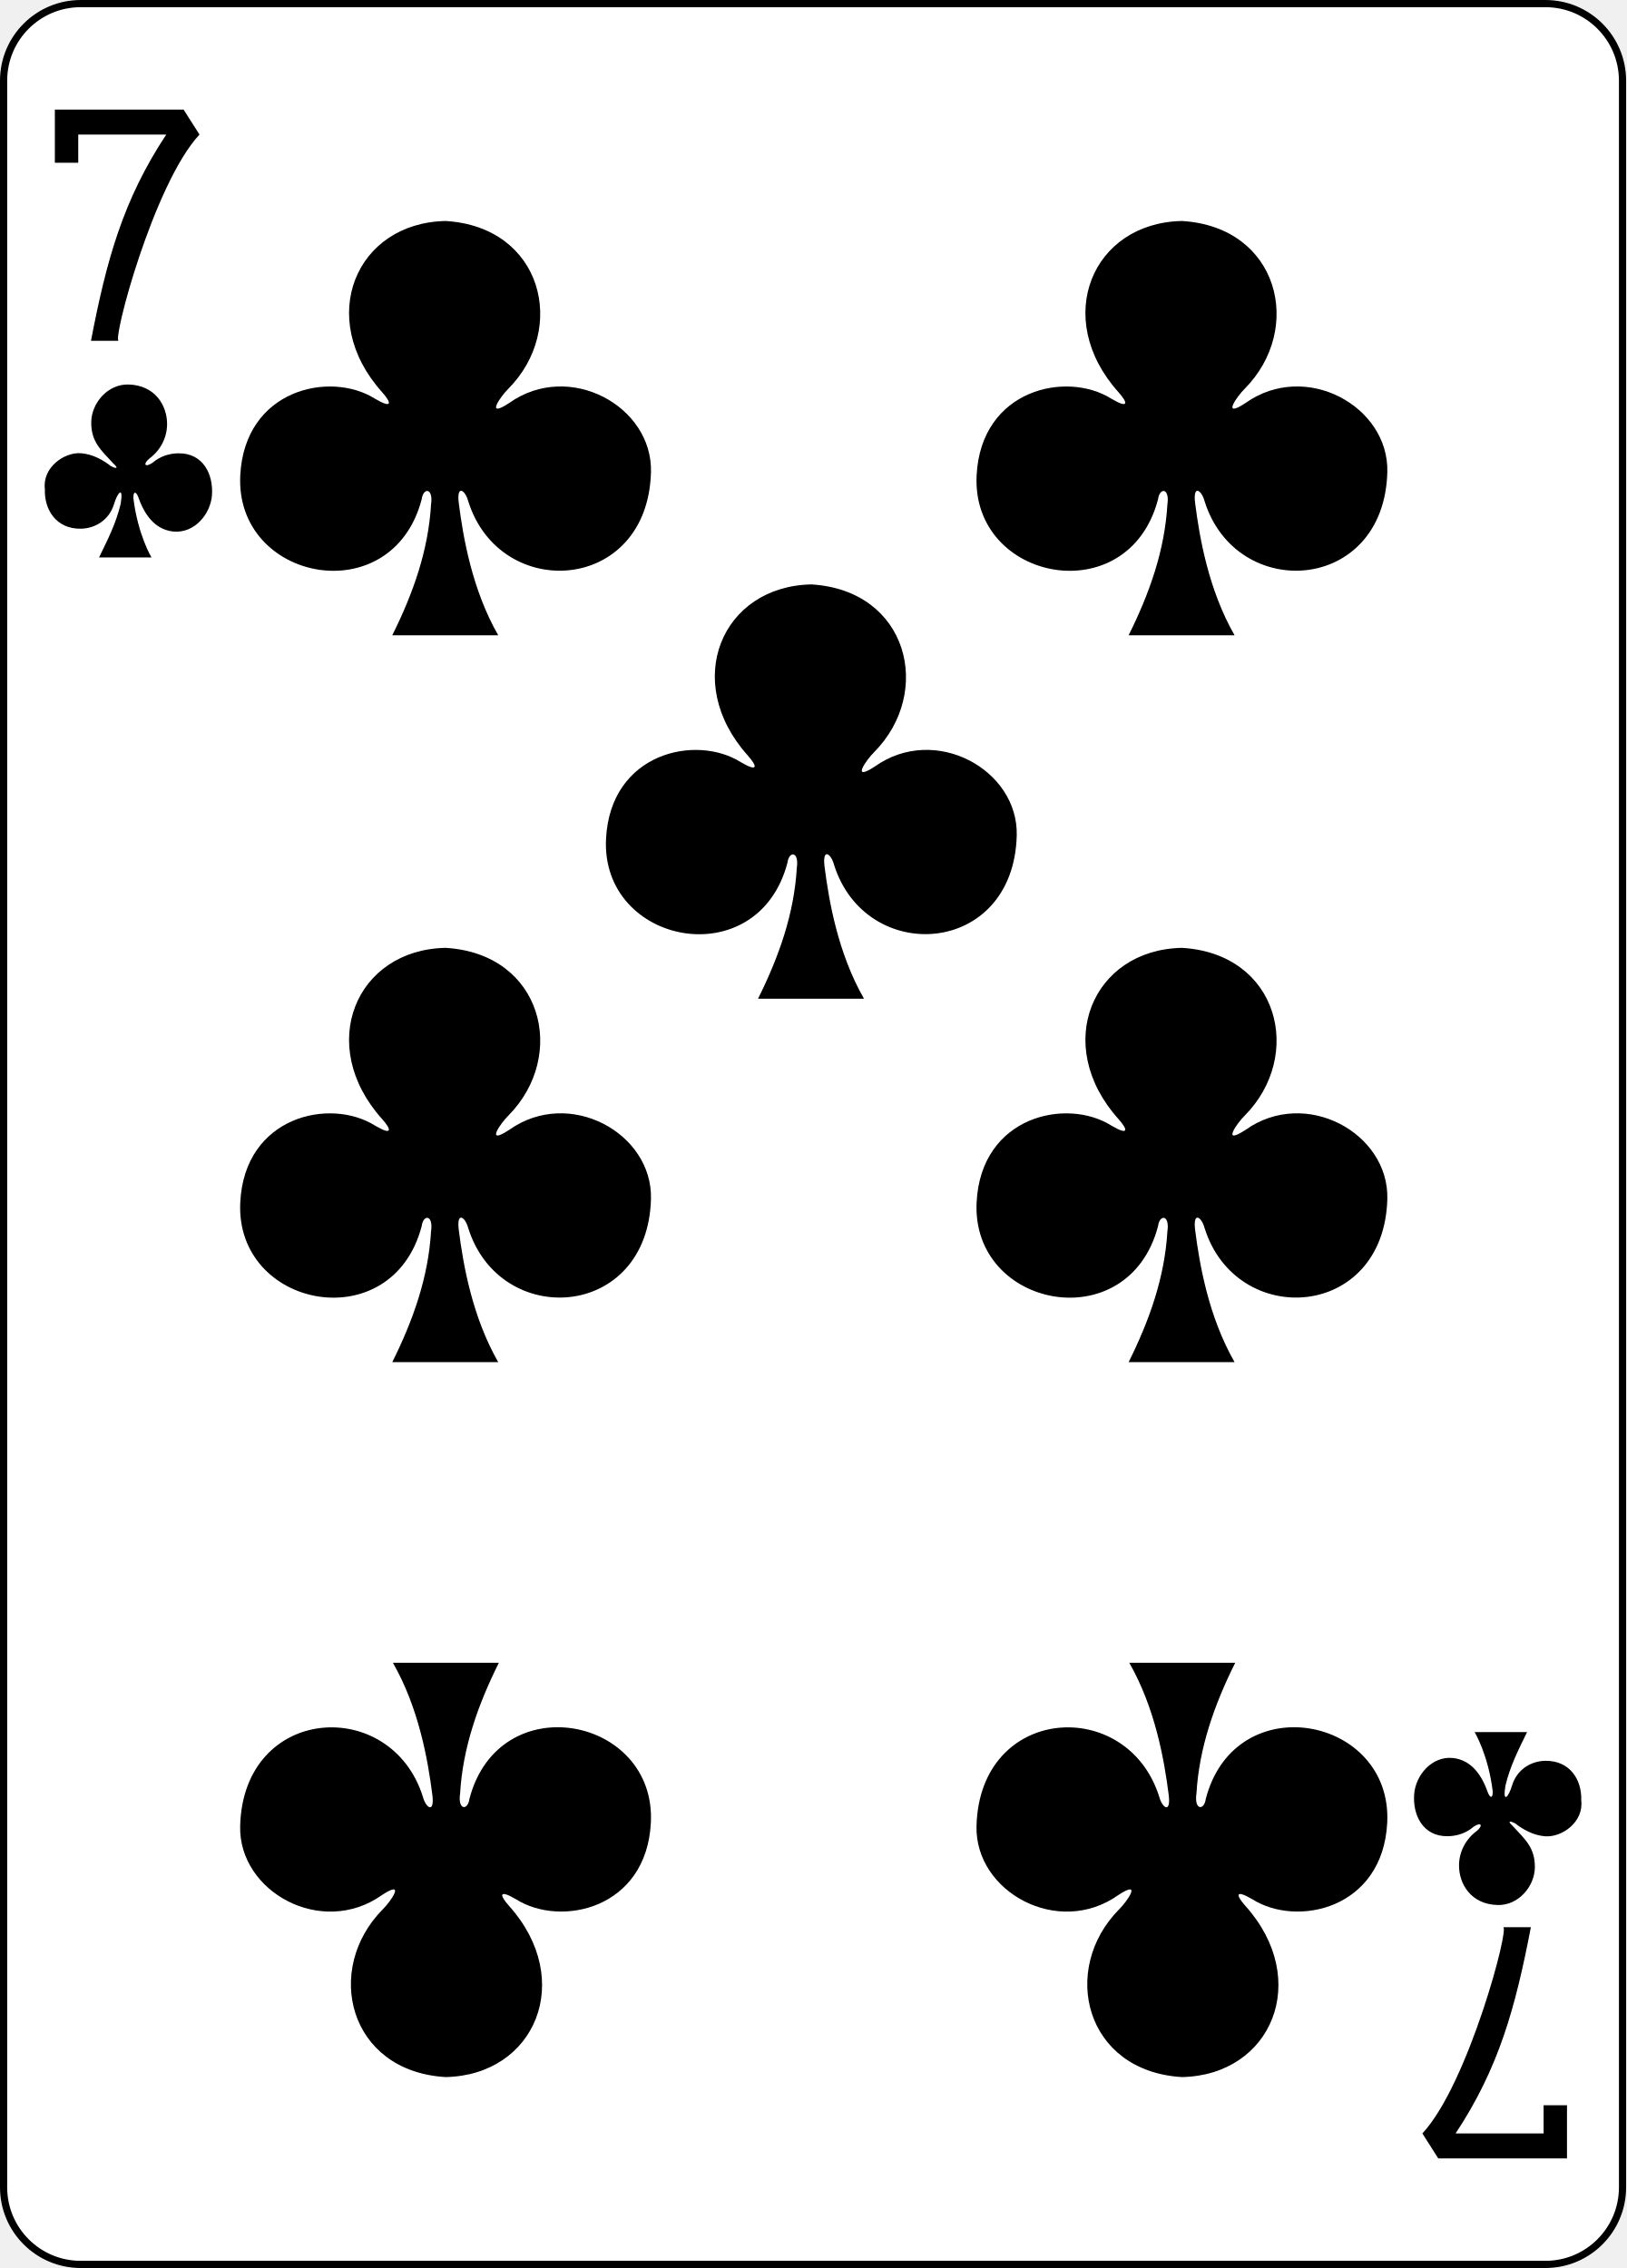
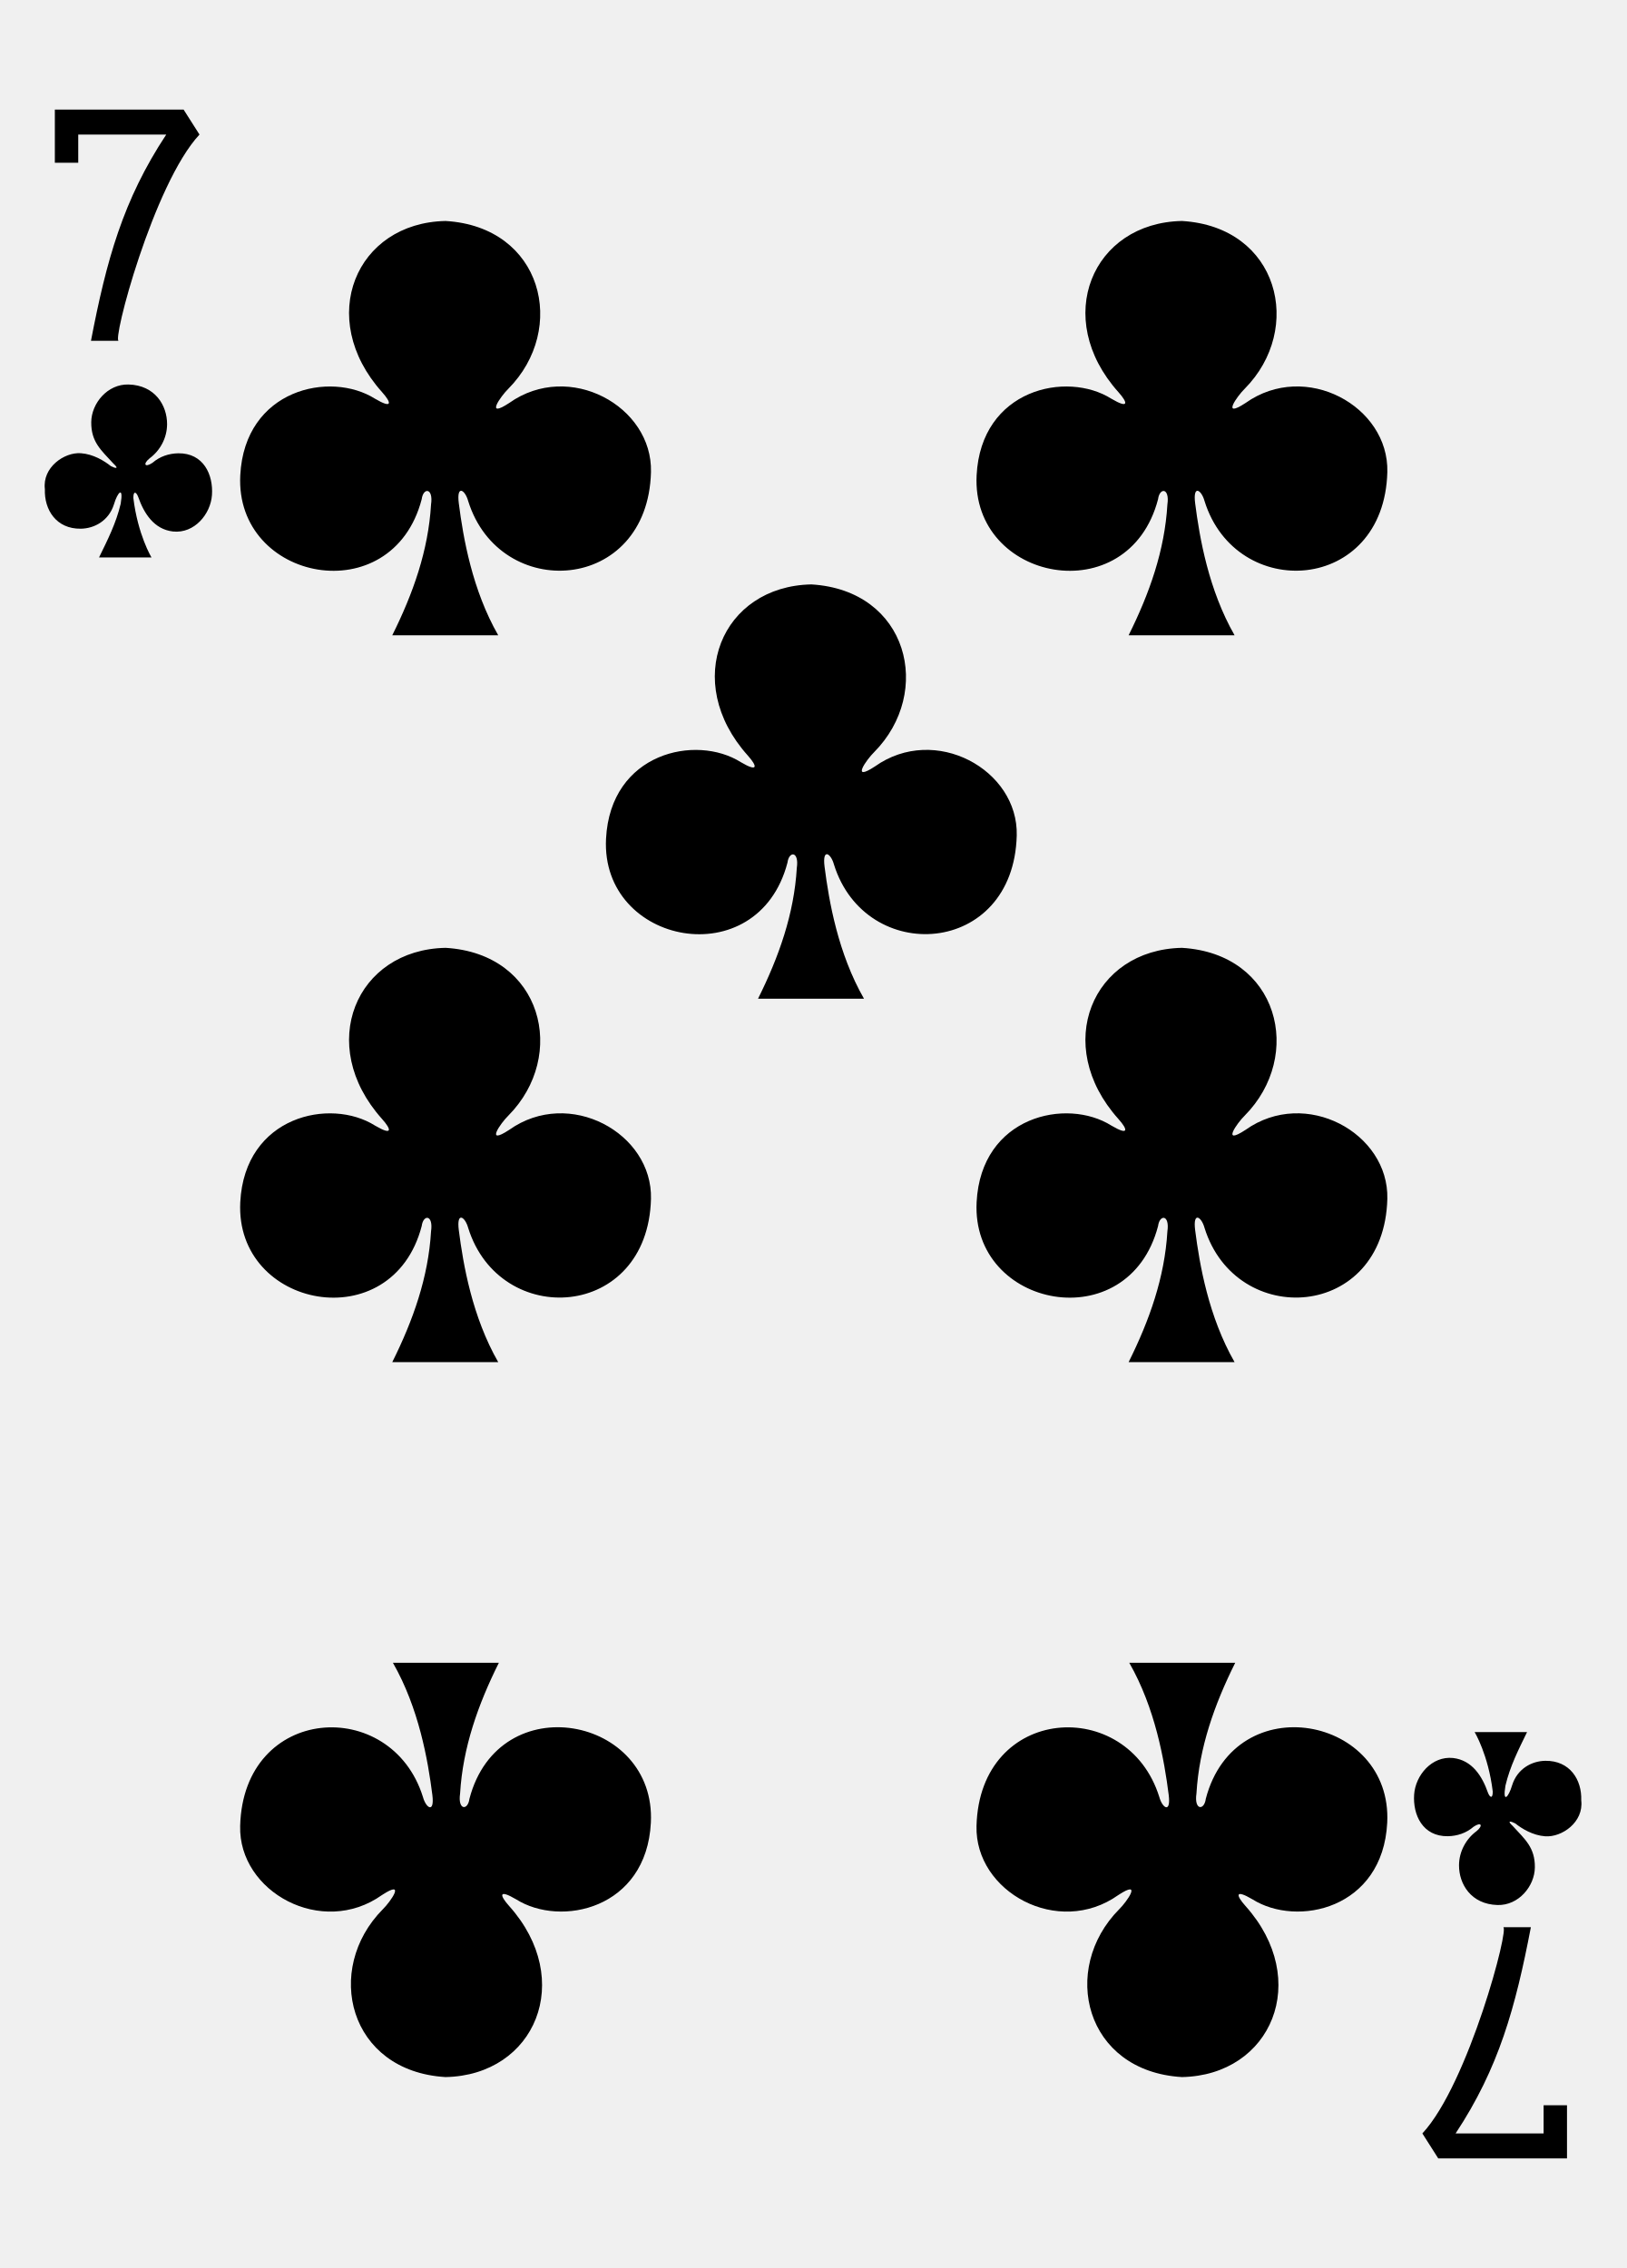
<svg xmlns="http://www.w3.org/2000/svg" width="224.218" height="312.801" id="svg4423" version="1.1">
  <defs id="defs4425" />
  <g id="layer1" transform="translate(-259.9381,-369.7806)">
-     <g id="g6806" style="display:inline" transform="translate(-1166.017,936.4646)">
-       <g style="display:inline" transform="translate(451.7056,-1156.14)" id="g3707">
-         <g id="g8407">
-           <g transform="translate(-5059.956,3024.952)" style="display:inline" id="g8853-8">
-             <rect y="-2435" x="6034.701" height="311.811" width="223.228" id="rect6359-7" style="display:inline;fill:#ffffff;fill-opacity:1;stroke:#000000;stroke-width:0.99;stroke-miterlimit:3.8;stroke-dasharray:none;stroke-opacity:1" rx="10.63" ry="10.63" />
-             <g transform="matrix(0.3010621,0,0,0.3010621,5449.582,-1980.882)" id="g8660-4" />
-           </g>
-         </g>
-         <g transform="translate(-0.2938975,-1.695077e-5)" id="g6793">
-           <path style="display:inline;fill:#000000;fill-opacity:1" d="m 1984.51,-1353.898 c 7.082,-36.836 14.645,-64.473 34.478,-94.491 l -40.306,0 0,12.921 -10.714,0 0,-24.35 58.972,0 7.269,11.429 c -21.064,22.576 -40.351,95.556 -36.934,94.491 z" id="path7110-2" transform="matrix(0.3010621,0,0,0.3010621,389.6261,1044.069)" />
-           <path id="path7126-7" d="m 2643.988,-627.171 c -7.082,36.836 -14.645,64.473 -34.478,94.491 l 40.306,0 0,-12.921 10.714,0 0,24.35 -58.972,0 -7.269,-11.429 c 21.064,-22.576 40.351,-95.556 36.934,-94.491 z" style="display:inline;fill:#000000;fill-opacity:1" transform="matrix(0.3010621,0,0,0.3010621,389.6261,1044.069)" />
-           <path id="path3319" d="m 1130.163,677.076 c 2.879,-5.776 4.976,-11.701 5.348,-18.037 0.342,-2.332 -1.075,-2.371 -1.288,-0.729 -4.076,15.593 -25.763,11.37 -25.017,-3.296 0.605,-11.895 12.419,-14.454 18.582,-10.565 2.434,1.433 2.296,0.575 0.968,-0.912 -9.155,-10.211 -3.61,-23.362 8.761,-23.602 13.38,0.793 16.851,14.87 8.644,23.148 -1.021,0.995 -3.284,4.191 0.123,1.956 8.287,-5.888 19.787,0.443 19.553,9.521 -0.433,16.739 -20.839,17.987 -25.203,4.006 -0.42,-1.55 -1.629,-2.329 -1.295,0.304 0.605,4.767 1.857,11.953 5.437,18.206 z" style="display:inline;fill:#000000;fill-opacity:1" />
-           <path style="display:inline;fill:#000000;fill-opacity:1" d="m 1130.163,777.324 c 2.879,-5.776 4.976,-11.701 5.348,-18.037 0.342,-2.332 -1.075,-2.371 -1.288,-0.729 -4.076,15.593 -25.763,11.37 -25.017,-3.296 0.605,-11.895 12.419,-14.454 18.582,-10.565 2.434,1.433 2.296,0.575 0.968,-0.912 -9.155,-10.211 -3.61,-23.362 8.761,-23.602 13.38,0.793 16.851,14.87 8.644,23.148 -1.021,0.995 -3.284,4.191 0.123,1.956 8.287,-5.888 19.787,0.443 19.553,9.521 -0.433,16.739 -20.839,17.987 -25.203,4.006 -0.42,-1.55 -1.629,-2.329 -1.295,0.304 0.605,4.767 1.857,11.953 5.437,18.206 z" id="path3321" />
-           <path id="path3323" d="m 1028.63,777.324 c 2.879,-5.776 4.976,-11.701 5.348,-18.037 0.342,-2.332 -1.075,-2.371 -1.288,-0.729 -4.076,15.593 -25.763,11.37 -25.017,-3.296 0.605,-11.895 12.419,-14.454 18.582,-10.565 2.434,1.433 2.296,0.575 0.968,-0.912 -9.155,-10.211 -3.61,-23.362 8.761,-23.602 13.38,0.793 16.851,14.87 8.644,23.148 -1.021,0.995 -3.284,4.191 0.123,1.956 8.287,-5.888 19.787,0.443 19.553,9.521 -0.433,16.739 -20.839,17.987 -25.203,4.006 -0.42,-1.55 -1.629,-2.329 -1.295,0.304 0.605,4.767 1.857,11.953 5.437,18.206 z" style="display:inline;fill:#000000;fill-opacity:1" />
-           <path style="display:inline;fill:#000000;fill-opacity:1" d="m 1079.064,727.2 c 2.879,-5.776 4.976,-11.701 5.348,-18.037 0.342,-2.332 -1.075,-2.371 -1.288,-0.729 -4.076,15.593 -25.763,11.37 -25.017,-3.296 0.605,-11.895 12.419,-14.454 18.582,-10.565 2.434,1.433 2.296,0.575 0.968,-0.912 -9.155,-10.211 -3.61,-23.362 8.761,-23.602 13.38,0.793 16.851,14.87 8.644,23.148 -1.021,0.995 -3.284,4.191 0.123,1.956 8.287,-5.888 19.787,0.443 19.553,9.521 -0.433,16.739 -20.839,17.987 -25.203,4.006 -0.42,-1.55 -1.629,-2.329 -1.295,0.304 0.605,4.767 1.857,11.953 5.437,18.206 z" id="path3325" />
-           <path id="path3327" d="m 1028.63,677.076 c 2.879,-5.776 4.976,-11.701 5.348,-18.037 0.342,-2.332 -1.075,-2.371 -1.288,-0.729 -4.076,15.593 -25.763,11.37 -25.017,-3.296 0.605,-11.895 12.419,-14.454 18.582,-10.565 2.434,1.433 2.296,0.575 0.968,-0.912 -9.155,-10.211 -3.61,-23.362 8.761,-23.602 13.38,0.793 16.851,14.87 8.644,23.148 -1.021,0.995 -3.284,4.191 0.123,1.956 8.287,-5.888 19.787,0.443 19.553,9.521 -0.433,16.739 -20.839,17.987 -25.203,4.006 -0.42,-1.55 -1.629,-2.329 -1.295,0.304 0.605,4.767 1.857,11.953 5.437,18.206 z" style="display:inline;fill:#000000;fill-opacity:1" />
-           <path id="path3381" d="m 1144.865,818.782 c -2.879,5.776 -4.976,11.701 -5.348,18.037 -0.342,2.332 1.075,2.371 1.288,0.729 4.076,-15.593 25.763,-11.37 25.017,3.297 -0.605,11.895 -12.419,14.454 -18.582,10.565 -2.434,-1.433 -2.296,-0.575 -0.968,0.912 9.155,10.211 3.61,23.362 -8.761,23.602 -13.38,-0.793 -16.851,-14.87 -8.644,-23.148 1.021,-0.995 3.284,-4.191 -0.123,-1.956 -8.287,5.888 -19.787,-0.443 -19.553,-9.521 0.433,-16.739 20.839,-17.987 25.203,-4.006 0.42,1.55 1.629,2.329 1.295,-0.304 -0.605,-4.767 -1.857,-11.953 -5.437,-18.206 z" style="display:inline;fill:#000000;fill-opacity:1" />
-           <path style="display:inline;fill:#000000;fill-opacity:1" d="m 1043.332,818.782 c -2.879,5.776 -4.976,11.701 -5.348,18.037 -0.342,2.332 1.075,2.371 1.288,0.729 4.076,-15.593 25.763,-11.37 25.017,3.297 -0.605,11.895 -12.419,14.454 -18.582,10.565 -2.434,-1.433 -2.296,-0.575 -0.968,0.912 9.155,10.211 3.61,23.362 -8.761,23.602 -13.38,-0.793 -16.851,-14.87 -8.644,-23.148 1.021,-0.995 3.284,-4.191 -0.123,-1.956 -8.287,5.888 -19.787,-0.443 -19.553,-9.521 0.433,-16.739 20.839,-17.987 25.203,-4.006 0.42,1.55 1.629,2.329 1.295,-0.304 -0.605,-4.767 -1.857,-11.953 -5.437,-18.206 z" id="path3383" />
-           <path id="path3470" d="m 988.2,666.339 c 1.192,-2.445 2.352,-4.721 2.984,-7.401 0.419,-2.528 -0.438,-1.589 -0.925,0.068 -0.721,2.297 -2.723,3.344 -4.58,3.369 -3.371,0.045 -5.053,-2.604 -4.948,-5.454 -0.368,-2.999 2.671,-5.12 4.962,-4.957 1.722,0.123 3.224,1.052 4.133,1.775 0.596,0.315 1.234,0.455 0.345,-0.358 -1.678,-1.833 -3.077,-2.964 -3.046,-5.711 0.029,-2.579 2.233,-5.268 5.155,-5.184 3.651,0.105 5.312,2.89 5.303,5.481 -0.01,1.888 -0.954,3.626 -2.411,4.703 -0.944,0.766 -0.679,1.34 0.398,0.615 1.035,-0.892 2.267,-1.283 3.545,-1.31 3.49,-0.055 4.855,2.961 4.655,5.764 -0.187,2.626 -2.423,5.328 -5.369,5.022 -2.631,-0.301 -4.013,-2.51 -4.805,-4.777 -0.262,-0.695 -0.676,-0.883 -0.664,0.153 0.608,5.057 2.492,8.204 2.505,8.202 z" style="display:inline;fill:#000000;fill-opacity:1" />
-           <path style="display:inline;fill:#000000;fill-opacity:1" d="m 1185.105,828.342 c -1.192,2.445 -2.352,4.721 -2.984,7.401 -0.419,2.528 0.438,1.589 0.925,-0.068 0.721,-2.297 2.723,-3.344 4.58,-3.369 3.371,-0.045 5.053,2.604 4.948,5.454 0.368,2.999 -2.671,5.12 -4.962,4.957 -1.722,-0.123 -3.224,-1.052 -4.133,-1.775 -0.596,-0.315 -1.234,-0.455 -0.345,0.358 1.678,1.833 3.077,2.964 3.046,5.711 -0.029,2.579 -2.233,5.268 -5.155,5.184 -3.651,-0.105 -5.312,-2.89 -5.303,-5.481 0.01,-1.888 0.954,-3.626 2.411,-4.703 0.944,-0.766 0.679,-1.34 -0.398,-0.615 -1.035,0.892 -2.267,1.283 -3.545,1.31 -3.49,0.055 -4.855,-2.961 -4.655,-5.764 0.187,-2.626 2.423,-5.328 5.369,-5.022 2.631,0.301 4.013,2.51 4.805,4.777 0.262,0.695 0.676,0.883 0.664,-0.153 -0.608,-5.057 -2.492,-8.204 -2.505,-8.202 z" id="path3494" />
-         </g>
-       </g>
+     <g transform="translate(-714.6054,-219.676)" id="g6793">
+       <path style="display:inline;fill:#000000;fill-opacity:1" d="m 1984.51,-1353.898 c 7.082,-36.836 14.645,-64.473 34.478,-94.491 l -40.306,0 0,12.921 -10.714,0 0,-24.35 58.972,0 7.269,11.429 c -21.064,22.576 -40.351,95.556 -36.934,94.491 z" id="path7110-2" transform="matrix(0.3010621,0,0,0.3010621,389.6261,1044.069)" />
+       <path id="path7126-7" d="m 2643.988,-627.171 c -7.082,36.836 -14.645,64.473 -34.478,94.491 l 40.306,0 0,-12.921 10.714,0 0,24.35 -58.972,0 -7.269,-11.429 c 21.064,-22.576 40.351,-95.556 36.934,-94.491 z" style="display:inline;fill:#000000;fill-opacity:1" transform="matrix(0.3010621,0,0,0.3010621,389.6261,1044.069)" />
+       <path id="path3319" d="m 1130.163,677.076 c 2.879,-5.776 4.976,-11.701 5.348,-18.037 0.342,-2.332 -1.075,-2.371 -1.288,-0.729 -4.076,15.593 -25.763,11.37 -25.017,-3.296 0.605,-11.895 12.419,-14.454 18.582,-10.565 2.434,1.433 2.296,0.575 0.968,-0.912 -9.155,-10.211 -3.61,-23.362 8.761,-23.602 13.38,0.793 16.851,14.87 8.644,23.148 -1.021,0.995 -3.284,4.191 0.123,1.956 8.287,-5.888 19.787,0.443 19.553,9.521 -0.433,16.739 -20.839,17.987 -25.203,4.006 -0.42,-1.55 -1.629,-2.329 -1.295,0.304 0.605,4.767 1.857,11.953 5.437,18.206 z" style="display:inline;fill:#000000;fill-opacity:1" />
+       <path style="display:inline;fill:#000000;fill-opacity:1" d="m 1130.163,777.324 c 2.879,-5.776 4.976,-11.701 5.348,-18.037 0.342,-2.332 -1.075,-2.371 -1.288,-0.729 -4.076,15.593 -25.763,11.37 -25.017,-3.296 0.605,-11.895 12.419,-14.454 18.582,-10.565 2.434,1.433 2.296,0.575 0.968,-0.912 -9.155,-10.211 -3.61,-23.362 8.761,-23.602 13.38,0.793 16.851,14.87 8.644,23.148 -1.021,0.995 -3.284,4.191 0.123,1.956 8.287,-5.888 19.787,0.443 19.553,9.521 -0.433,16.739 -20.839,17.987 -25.203,4.006 -0.42,-1.55 -1.629,-2.329 -1.295,0.304 0.605,4.767 1.857,11.953 5.437,18.206 z" id="path3321" />
+       <path id="path3323" d="m 1028.63,777.324 c 2.879,-5.776 4.976,-11.701 5.348,-18.037 0.342,-2.332 -1.075,-2.371 -1.288,-0.729 -4.076,15.593 -25.763,11.37 -25.017,-3.296 0.605,-11.895 12.419,-14.454 18.582,-10.565 2.434,1.433 2.296,0.575 0.968,-0.912 -9.155,-10.211 -3.61,-23.362 8.761,-23.602 13.38,0.793 16.851,14.87 8.644,23.148 -1.021,0.995 -3.284,4.191 0.123,1.956 8.287,-5.888 19.787,0.443 19.553,9.521 -0.433,16.739 -20.839,17.987 -25.203,4.006 -0.42,-1.55 -1.629,-2.329 -1.295,0.304 0.605,4.767 1.857,11.953 5.437,18.206 z" style="display:inline;fill:#000000;fill-opacity:1" />
+       <path style="display:inline;fill:#000000;fill-opacity:1" d="m 1079.064,727.2 c 2.879,-5.776 4.976,-11.701 5.348,-18.037 0.342,-2.332 -1.075,-2.371 -1.288,-0.729 -4.076,15.593 -25.763,11.37 -25.017,-3.296 0.605,-11.895 12.419,-14.454 18.582,-10.565 2.434,1.433 2.296,0.575 0.968,-0.912 -9.155,-10.211 -3.61,-23.362 8.761,-23.602 13.38,0.793 16.851,14.87 8.644,23.148 -1.021,0.995 -3.284,4.191 0.123,1.956 8.287,-5.888 19.787,0.443 19.553,9.521 -0.433,16.739 -20.839,17.987 -25.203,4.006 -0.42,-1.55 -1.629,-2.329 -1.295,0.304 0.605,4.767 1.857,11.953 5.437,18.206 z" id="path3325" />
+       <path id="path3327" d="m 1028.63,677.076 c 2.879,-5.776 4.976,-11.701 5.348,-18.037 0.342,-2.332 -1.075,-2.371 -1.288,-0.729 -4.076,15.593 -25.763,11.37 -25.017,-3.296 0.605,-11.895 12.419,-14.454 18.582,-10.565 2.434,1.433 2.296,0.575 0.968,-0.912 -9.155,-10.211 -3.61,-23.362 8.761,-23.602 13.38,0.793 16.851,14.87 8.644,23.148 -1.021,0.995 -3.284,4.191 0.123,1.956 8.287,-5.888 19.787,0.443 19.553,9.521 -0.433,16.739 -20.839,17.987 -25.203,4.006 -0.42,-1.55 -1.629,-2.329 -1.295,0.304 0.605,4.767 1.857,11.953 5.437,18.206 z" style="display:inline;fill:#000000;fill-opacity:1" />
+       <path id="path3381" d="m 1144.865,818.782 c -2.879,5.776 -4.976,11.701 -5.348,18.037 -0.342,2.332 1.075,2.371 1.288,0.729 4.076,-15.593 25.763,-11.37 25.017,3.297 -0.605,11.895 -12.419,14.454 -18.582,10.565 -2.434,-1.433 -2.296,-0.575 -0.968,0.912 9.155,10.211 3.61,23.362 -8.761,23.602 -13.38,-0.793 -16.851,-14.87 -8.644,-23.148 1.021,-0.995 3.284,-4.191 -0.123,-1.956 -8.287,5.888 -19.787,-0.443 -19.553,-9.521 0.433,-16.739 20.839,-17.987 25.203,-4.006 0.42,1.55 1.629,2.329 1.295,-0.304 -0.605,-4.767 -1.857,-11.953 -5.437,-18.206 z" style="display:inline;fill:#000000;fill-opacity:1" />
+       <path style="display:inline;fill:#000000;fill-opacity:1" d="m 1043.332,818.782 c -2.879,5.776 -4.976,11.701 -5.348,18.037 -0.342,2.332 1.075,2.371 1.288,0.729 4.076,-15.593 25.763,-11.37 25.017,3.297 -0.605,11.895 -12.419,14.454 -18.582,10.565 -2.434,-1.433 -2.296,-0.575 -0.968,0.912 9.155,10.211 3.61,23.362 -8.761,23.602 -13.38,-0.793 -16.851,-14.87 -8.644,-23.148 1.021,-0.995 3.284,-4.191 -0.123,-1.956 -8.287,5.888 -19.787,-0.443 -19.553,-9.521 0.433,-16.739 20.839,-17.987 25.203,-4.006 0.42,1.55 1.629,2.329 1.295,-0.304 -0.605,-4.767 -1.857,-11.953 -5.437,-18.206 z" id="path3383" />
+       <path id="path3470" d="m 988.2,666.339 c 1.192,-2.445 2.352,-4.721 2.984,-7.401 0.419,-2.528 -0.438,-1.589 -0.925,0.068 -0.721,2.297 -2.723,3.344 -4.58,3.369 -3.371,0.045 -5.053,-2.604 -4.948,-5.454 -0.368,-2.999 2.671,-5.12 4.962,-4.957 1.722,0.123 3.224,1.052 4.133,1.775 0.596,0.315 1.234,0.455 0.345,-0.358 -1.678,-1.833 -3.077,-2.964 -3.046,-5.711 0.029,-2.579 2.233,-5.268 5.155,-5.184 3.651,0.105 5.312,2.89 5.303,5.481 -0.01,1.888 -0.954,3.626 -2.411,4.703 -0.944,0.766 -0.679,1.34 0.398,0.615 1.035,-0.892 2.267,-1.283 3.545,-1.31 3.49,-0.055 4.855,2.961 4.655,5.764 -0.187,2.626 -2.423,5.328 -5.369,5.022 -2.631,-0.301 -4.013,-2.51 -4.805,-4.777 -0.262,-0.695 -0.676,-0.883 -0.664,0.153 0.608,5.057 2.492,8.204 2.505,8.202 z" style="display:inline;fill:#000000;fill-opacity:1" />
+       <path style="display:inline;fill:#000000;fill-opacity:1" d="m 1185.105,828.342 c -1.192,2.445 -2.352,4.721 -2.984,7.401 -0.419,2.528 0.438,1.589 0.925,-0.068 0.721,-2.297 2.723,-3.344 4.58,-3.369 3.371,-0.045 5.053,2.604 4.948,5.454 0.368,2.999 -2.671,5.12 -4.962,4.957 -1.722,-0.123 -3.224,-1.052 -4.133,-1.775 -0.596,-0.315 -1.234,-0.455 -0.345,0.358 1.678,1.833 3.077,2.964 3.046,5.711 -0.029,2.579 -2.233,5.268 -5.155,5.184 -3.651,-0.105 -5.312,-2.89 -5.303,-5.481 0.01,-1.888 0.954,-3.626 2.411,-4.703 0.944,-0.766 0.679,-1.34 -0.398,-0.615 -1.035,0.892 -2.267,1.283 -3.545,1.31 -3.49,0.055 -4.855,-2.961 -4.655,-5.764 0.187,-2.626 2.423,-5.328 5.369,-5.022 2.631,0.301 4.013,2.51 4.805,4.777 0.262,0.695 0.676,0.883 0.664,-0.153 -0.608,-5.057 -2.492,-8.204 -2.505,-8.202 z" id="path3494" />
    </g>
  </g>
</svg>
